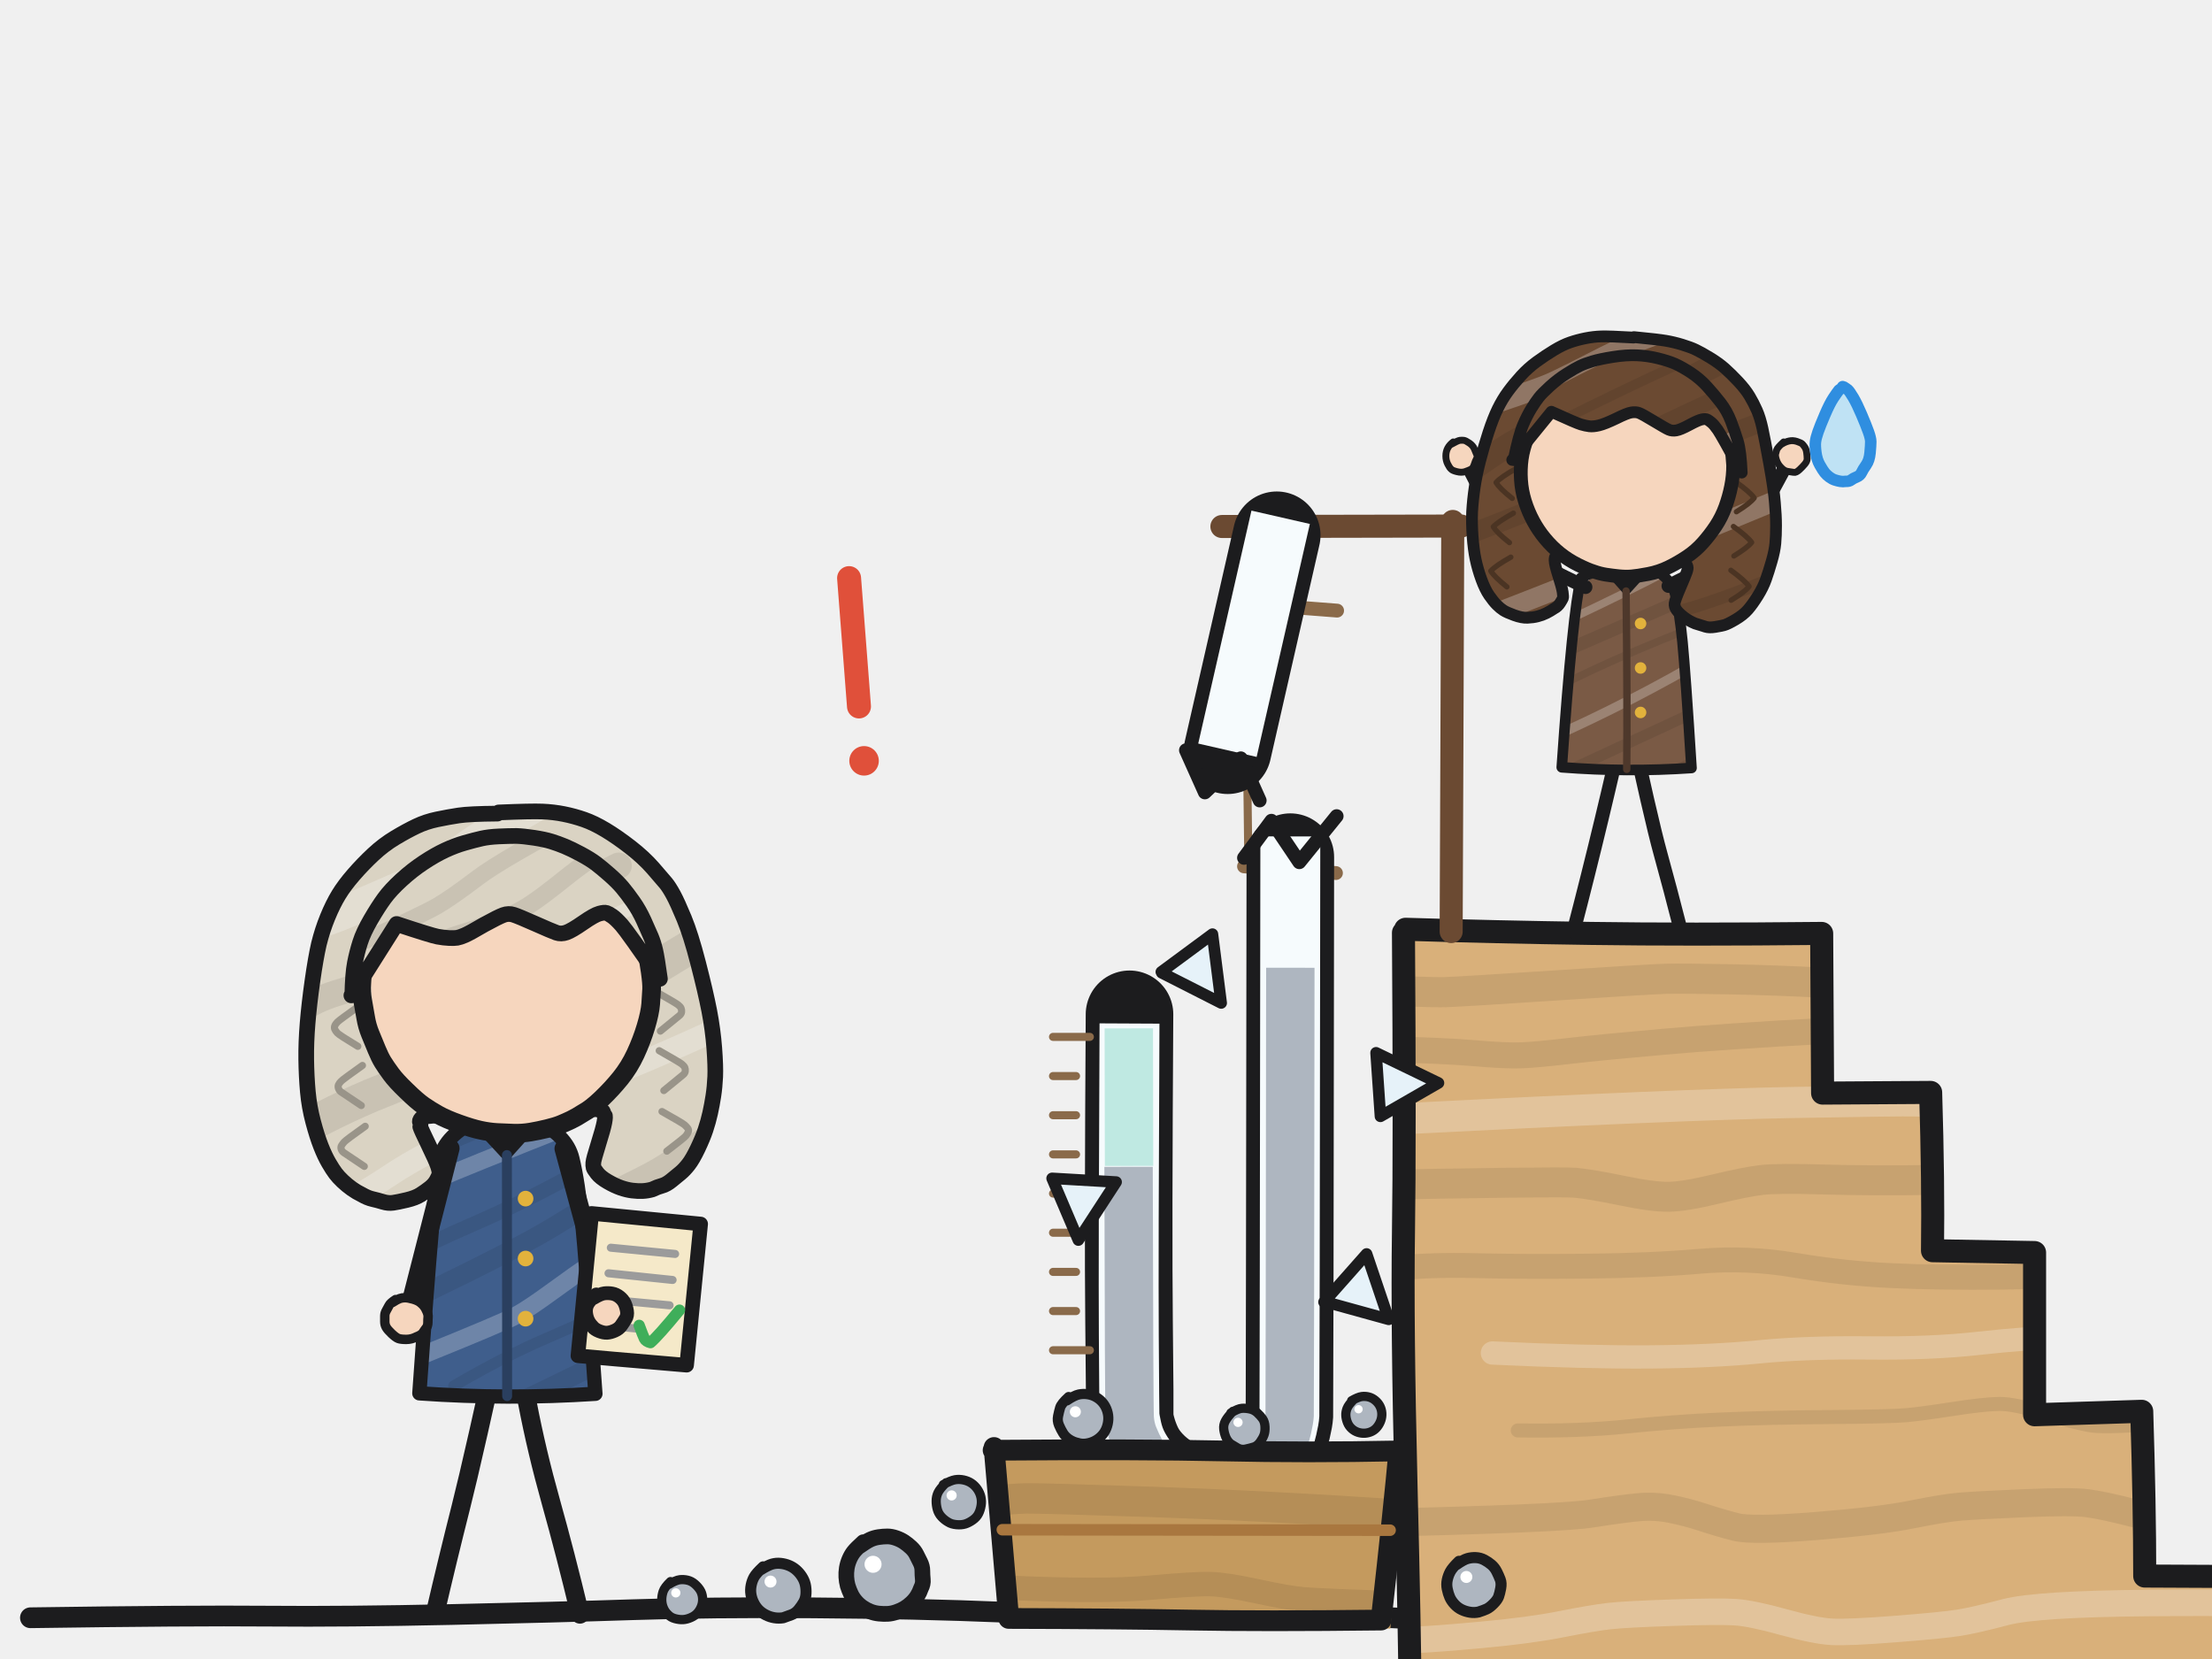
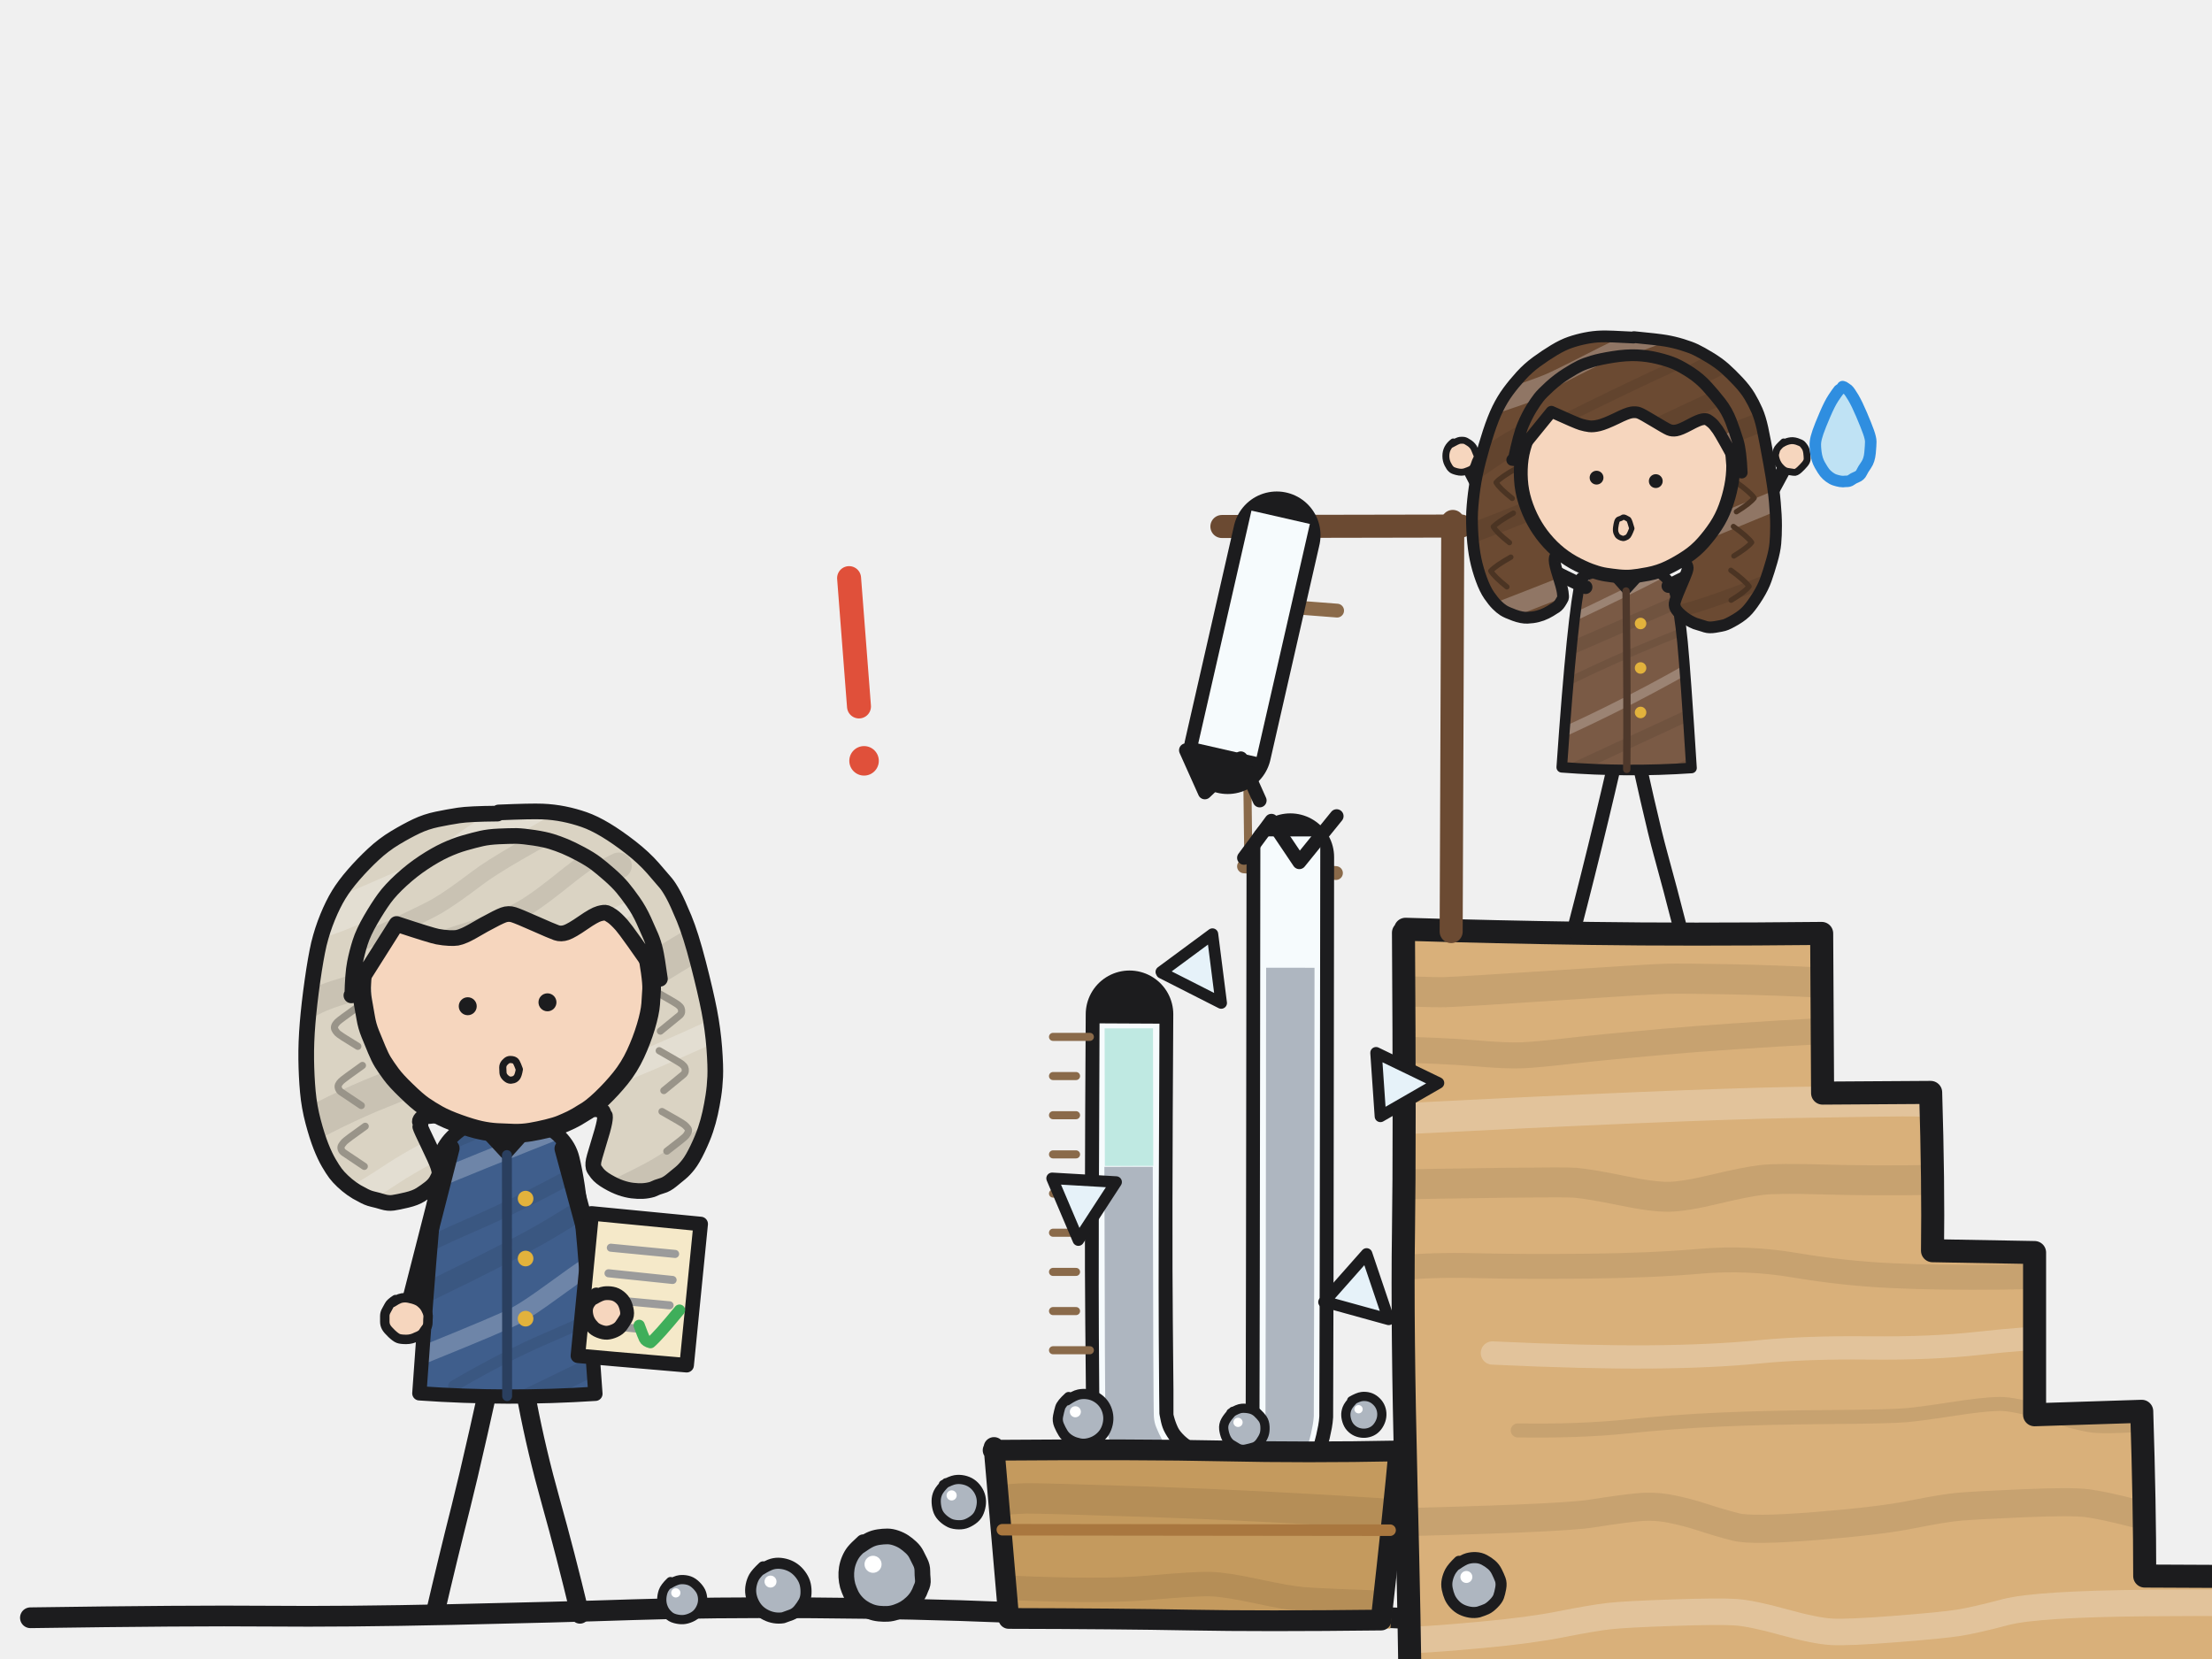
<svg xmlns="http://www.w3.org/2000/svg" viewBox="0 0 960 720" width="960" height="720" fill="none" stroke-linecap="round" stroke-linejoin="round">
  <defs>
    <path id="d1" d="M612.3 405.6l182.1 .5l.5 71.3l46.4-.9q-.2 29 -1.8 68.8l44.9 1.7l-.3 70.2l46.4-.9q1.5 44.6 1.9 69.1l44.5-.4l.6 50.8q-126.2 1.9 -177.6 1.4t-188.8 .4q-.5-210.6 .3-248.6t.9-83.4z" />
    <clipPath id="d1c">
      <use href="#d1" />
    </clipPath>
    <path id="d2" d="M432.5 633.2q144.2-2.4 176.5-2.5q-2.4 40.1 -5.6 76.1l-163.7-1.5l-6.7-73.9l-.5 1.8z" />
    <clipPath id="d2c">
      <use href="#d2" />
    </clipPath>
    <path id="d3" d="M697.4 246.7q-10.2 4.7 -12 12.2t-7.4 75.1q28.4 2.2 56.9-.2q-2.3-33.6 -3.8-50.5t-3.5-24.3t-11.8-12.1l-9 10.1l-9.4-10.3z" />
    <clipPath id="d3c">
      <use href="#d3" />
    </clipPath>
    <path id="d4" d="M703 147.7q7.1-.1 12.5 .3t8.9 1t6.8 1.6t5.7 2.1t5.8 3.5t6.8 5.5t6.2 6.5t4.7 6.5t3.6 7.1t3 8.7t2.3 11.9q1.2 7.4 1.6 12.8t.3 10.9t-.6 10.3t-1.4 8.6t-2.5 7.9t-3.5 7.7t-4.5 6t-4 3.4t-4 2t-4.1 1.2t-3.1 .3q-1.6 0 -4.3-.8t-4.4-1.7t-3.2-2.2t-2.2-2.5t-1-2t.4-2.5t2.8-6.8t2.4-6.4t-.3-2t-1.4-.8t-2.4-.3q-1.4 0 -9.4 1.4t-12 1.7t-7.9-.6t-11.7-3.2t-9.8-2.7t-2.9 .4t-1 1.2t.1 2.4t1.9 7t1.6 6.2t-.6 2.2q-.6 1.3 -2.8 3t-4 2.5t-3.9 1.4t-4.4 .5t-5-.7t-5.4-2.6t-4.3-3.3t-2.6-3.4t-2.9-6.8t-2.6-10.4t-.8-12.4q.1-6.8 1-13.9t2.8-15.2t4.1-14.3t4.3-10.2t5-7.4t6.2-6.5t8-5.9t7.7-4.4t6.6-2.2t7.1-1.2t10.7-.4z" />
    <clipPath id="d4c">
      <use href="#d4" />
    </clipPath>
    <path id="d5" d="M656.8 199.9q1.6-8.8 3.2-13t2.7-6.2t3.1-4.8t5.2-6.1t7-5.8t8-4.5t8.6-2.9t6.8-1.3t5.7-.2t6.9 .6t5.6 1.1q2.2 .5 6.5 2.3t8 4.3t7.2 5.7t6.1 7t4.7 7.9t3.1 8.7t1.6 13.6q-9.1-16.4 -10.8-18.8t-2.7-3.2t-1.8-1.2t-2.4-.2t-5.6 2.3t-5.7 2.4t-3.2-.3t-6.5-3.7t-6.5-3.6t-3.3-.2t-6.5 2.6q-4.9 2.4 -7.4 3t-4.2 .3t-3.6-.8t-12.5-5.5l-17.3 20.5z" />
    <clipPath id="d5c">
      <use href="#d5" />
    </clipPath>
    <path id="d6" d="M208.3 487.4l-13.8 6.1q-4.9 19.8 -11.8 112.4q38.1 1.9 76.3-.4q-3-43.1 -5-67.2t-4.6-34.1t-16.2-16.4l-12.7 13.6q-11-12 -12.2-14z" />
    <clipPath id="d6c">
      <use href="#d6" />
    </clipPath>
    <path id="d7" d="M216.6 354q14-.5 18.8-.3t9.6 1t9.3 2.3t9.9 4.5t9.5 6.1t7.9 6.5t7.4 8.3t6.6 10.2t5 11.3t4.7 15.5t3.8 16.8q1.2 7.2 1.7 13.3t.5 12.8t-.9 13t-2.4 12.1t-3.7 10.8t-3.4 6.8t-3.1 3.7t-3.8 3.4t-5.2 3.2t-5.3 2.2t-4.3 .9q-2.2 .1 -6-.6t-6.2-1.7t-4.5-2.4t-3.4-3.1t-1.6-2.6t.3-3.4t3-9.5t2.7-8.3t0-1.9t-.8-1.5t-1.8-.9q-1.4-.2 -3.2 0t-12.2 3.2t-15.6 4t-10.6 .5t-16-2.6t-13.4-2.1t-3.2 .3t-1.1 .9t-.6 1.5t.5 3.2t3.5 9.1q2.9 6.8 3.1 8t0 2.1t-.7 1.9t-1.2 1.9t-2.7 2.6t-4.4 3t-5 2.3t-5.9 1.3t-6.7-.2t-5.6-1.6t-4.3-2.2q-2.2-1.3 -4.1-2.9t-3.8-4.2t-3.5-5.4t-2.9-6.2t-2.4-7t-1.9-7.5t-1.5-8.4t-.9-9.3t-.2-14.5t1.3-20.8t2.2-16q1-5 2-8.7t3.4-9.3t5.9-10.6t7.8-9.7t10-9.3t10.8-7.4t9.5-4.3t10.5-2.5t11.9-1.4t8.4-.5l-1.5 .3z" />
    <clipPath id="d7c">
      <use href="#d7" />
    </clipPath>
    <path id="d8" d="M154.3 433.5q1-12.4 2-17t2.1-7.4t3.7-8.5t6.4-10.3t8.3-9t9.8-7.2t11.1-5.3t8.8-2.7t7.8-1.1t9.3-.4t7.7 .6q3.1 .4 9 2.1t11.5 4.4t8 4.5t4.9 3.8t6.5 6.7t7.3 10.1t5.3 11.3t4.2 18.3q-14.5-20.8 -17-23.7t-4.2-4t-2.6-1.5t-3.1 .1t-7.2 3.7t-7.2 3.9t-4.3 .1t-9-4t-9.1-3.8t-4.3 .2t-8.3 4.7q-6.1 4.1 -8.3 5.1t-3.2 1.3t-3.4 .2t-5.1-.5t-17.6-5.4l-19.8 30.7z" />
    <clipPath id="d8c">
      <use href="#d8" />
    </clipPath>
  </defs>
  <path d="M13.2 702.1q69.3-1 103.1-.7t79.6-.7t78.9-2.1t77.9-.8t83.5 1.9t77 .8t70.1 .7t41.2 1.6t51.1-.2t80.7-1.4t188.3-2.3" stroke="#1c1c1e" stroke-width="9" />
  <use href="#d1" fill="#D9B07A" />
  <g clip-path="url(#d1c)">
    <path d="M599.2 345.2q13.8-.2 27.7 2t20.8 2.7t27.6-.8t41.4 .1t27.7 .9t20.7-3.4t20.6-3.8t27.7 1.5t48.4 1.5t48.3 .1t76-2.5" stroke="#b69466" stroke-width="11.1" opacity="0.5" />
    <path d="M647.7 382.3q27.9 3.6 55.6 3.1t48.6 .4t69.3-2.1t76.2-2.7t41.7 1.5" stroke="#ead4b6" stroke-width="7.7" opacity="0.55" />
    <path d="M578.9 428.9q41.1 1.9 48 1.7t47.9-2.9t48-2.9t27.4 .2t41.2 1.5t61.6-2.6t178.1-10.9" stroke="#b69466" stroke-width="13.1" opacity="0.5" />
    <path d="M598.9 455.3q27.4 .6 41.2 1.8t20.5 .9t20.5-1.9t41.1-4t68.4-4.6t68.4-3.3t75.3-2t61.7 .9" stroke="#b69466" stroke-width="11.3" opacity="0.5" />
    <path d="M605.4 485.7q123.4-6.3 171.4-7.2t54.9-.7t20.6 3.3t20.7 3.1t20.5-3t20.5-4.1t27.5-.4t75.5-.1" stroke="#ead4b6" stroke-width="13.5" opacity="0.55" />
    <path d="M582 514.5q94.7-1.8 101.5-1.2t20.3 3.4t20.4 2.7t20.2-3.3t20.2-4t27.1-.2t47.4 .2t47.3-2.1t27.1-1.3t33.9 6.2" stroke="#b69466" stroke-width="13" opacity="0.5" />
    <path d="M606.5 550.4q13.8-1.6 34.5-1.1t48.3 .2t48.3-2.1t41.4 1.7t41.5 4.5t48.3 .7t48.3-2.3t62.1-1.3" stroke="#b69466" stroke-width="10.8" opacity="0.5" />
    <path d="M647.7 587.2q40.9 1.9 68.1 1.7t47.6-2.2t47.6-1.7t47.7-2t40.7-3t74.9-1.3" stroke="#ead4b6" stroke-width="10.1" opacity="0.55" />
    <path d="M658.7 620.8q27 .4 47.2-1.7t40.4-3t47.2-1.1t33.7-.8t20.2-2.7t20.2-2.2t20.3 4.2t20.3 5.2t33.7-1.2t40.4-5.1t40.4-4.4" stroke="#b69466" stroke-width="6.1" opacity="0.5" />
    <path d="M593.3 661q83.4-1.9 97.3-4.1t20.8-2.8t13.9 .8t14 3.7t14 4.1t34.7-.4t41.6-5t20.8-3.4t27.8-1.5t27.8 0t20.9 4.5q14 3.9 21 4t48.6-3.1" stroke="#b69466" stroke-width="12.2" opacity="0.5" />
    <path d="M594.9 708.4q13.9 3.4 20.7 3.2t27.6-2.1t34.4-4.6t20.6-3.5t27.6-1.5t27.6-.2t20.7 4.3t20.8 4.2t27.6-1.2t27.5-2.7t20.6-4.7q13.7-3.5 62-3.9t62.1 .6" stroke="#ead4b6" stroke-width="11.5" opacity="0.55" />
    <path d="M575.8 733.4q27.2-.7 34 .8t13.7 3.6t13.6 3.2t34-.8t40.7-5.6t20.3-4.5t54.4-1t68 2.1t40.9 2.3t47.5-1.3t67.9-4.5" stroke="#b69466" stroke-width="13.9" opacity="0.5" />
    <path d="M605.4 772.7q68.5-.3 75.4-.1t20.6 2.2t34.3 2.1t54.8-1.2t54.7-2.9t41.1-.2t27.4 .7t20.5-3.3t20.5-2.7t20.6 3.1t20.7 3.5q6.8 .4 47.9-2.2" stroke="#b69466" stroke-width="11.2" opacity="0.5" />
    <path d="M601.7 807.6q68.6-2.5 89.1-4.1t41.2-.3t27.5 .9t20.5-3.1t20.6-3t20.6 2.6t20.7 3.6t48-1.4t96.1-2.4" stroke="#ead4b6" stroke-width="10.7" opacity="0.55" />
  </g>
  <path d="M610 403.3q38.8 1.2 80.4 1.8t100.2 0l.4 69.3l46.9-.3q1.2 39.3 .8 68.7l44.3 .8l0 70.4l46.5-1.5q1.3 40.6 1.3 71.5l43.3 .2l.3 50q-94.1-1 -126.6-1.6t-72.6 .5t-80.4 .3t-82.9-.2q0-19.6 -1.7-89t-1.1-109.3t0-130.1" stroke="#1c1c1e" stroke-width="10" />
  <path d="M629.8 404.3l.7-178" stroke="#6B4A32" stroke-width="10" />
  <path d="M634.2 228.3l-103.9 .2" stroke="#6B4A32" stroke-width="10" />
  <path d="M539.9 230.2l2 32.1" stroke="#8A6A4A" stroke-width="3.5" />
  <path d="M540.2 261.9l40.1 3.1" stroke="#8A6A4A" stroke-width="6" />
  <path d="M540 230l1.8 145.7" stroke="#8A6A4A" stroke-width="3.5" />
  <path d="M539.9 376l39.9 2.9" stroke="#8A6A4A" stroke-width="6" />
  <path d="M560 372q-.3 240.2 -.4 242.1t-1 5.7t-2.6 7.3t-4.1 6.5t-5.5 5.4t-6.6 4.1t-7.3 2.5t-5.7 1t-5.8-.4t-7.5-1.7t-5.4-2.2q-1.7-.9 -4.7-3.3t-5.5-5.4t-4.1-6.5t-2.6-7.2t-.9-5.7t-.3-40.5t.2-133.5" stroke="#1c1c1e" stroke-width="38" />
  <path d="M560 363q-.3 249.1 -.4 251t-1 5.7t-1.6 5.6t-2.9 5t-4.8 6.1t-4.3 3.8t-5.1 2.8t-5.4 2.3t-5.7 .9t-7.7 .1t-7.6-1.7q-3.6-1.2 -5.3-2.2t-4.8-3.3t-5.5-5.4t-4.1-6.4t-2.6-7.3t-1-5.7t-.3-35t.3-135.1" stroke="#F6FBFD" stroke-width="26" stroke-linecap="butt" />
  <path d="M560 420q-.2 192.2 -.3 194.1t-1 5.9t-2.6 7.4t-2.8 5.1t-3.9 4.4t-6.2 4.8t-7 3.3t-5.6 1.6t-5.9 .3t-7.8-1t-7.3-2.7q-3.6-1.7 -6.6-4.2t-4.4-3.9t-3.3-4.9t-3.3-7t-1.7-7.6t-.5-109.2" stroke="#AEB6C0" stroke-width="21" stroke-linecap="butt" />
  <path d="M490 506l-.1-59.7" stroke="#BFE9E2" stroke-width="21" stroke-linecap="butt" />
  <path d="M457 450l16 0" stroke="#8A6A4A" stroke-width="3.5" />
  <path d="M457 467l10 0" stroke="#8A6A4A" stroke-width="3.5" />
  <path d="M457 484l10 0" stroke="#8A6A4A" stroke-width="3.5" />
  <path d="M457 501l10 0" stroke="#8A6A4A" stroke-width="3.5" />
  <path d="M457 518l16 0" stroke="#8A6A4A" stroke-width="3.5" />
  <path d="M457 535l10 0" stroke="#8A6A4A" stroke-width="3.5" />
  <path d="M457 552l10 0" stroke="#8A6A4A" stroke-width="3.5" />
  <path d="M457 569l10 0" stroke="#8A6A4A" stroke-width="3.5" />
  <path d="M457 586l16 0" stroke="#8A6A4A" stroke-width="3.5" />
  <use href="#d2" fill="#C49A5E" />
  <g clip-path="url(#d2c)">
    <path d="M427.2 585.8q13.1 1 26.2 3.5t19.6 3t32.8 .3t39.4-2.7t19.7-2.8t32.7 3.9" stroke="#a5814f" stroke-width="13" opacity="0.5" />
    <path d="M436.9 619.1q13.1 2.4 19.7 3t26.3-.3t26.3-.8t26.3 2.2t46.1-.9" stroke="#dfc7a6" stroke-width="6.6" opacity="0.55" />
    <path d="M425.2 652.1q13.5-1.7 20.2-1.8t54 1.5t101.1 5.1" stroke="#a5814f" stroke-width="13.2" opacity="0.5" />
    <path d="M438 689.1q40.3 1.8 60.5 0t26.9-1.6t20.1 3.1t20.1 3.5t47 2" stroke="#a5814f" stroke-width="10.6" opacity="0.5" />
    <path d="M432.2 723.4q38.9 .7 51.9-2t19.4-3.5t13 .2t19.3 4.4t38.8 4" stroke="#dfc7a6" stroke-width="5.8" opacity="0.55" />
    <path d="M449.1 751.8q54.8-1 68.5-1.8t95.8-1" stroke="#a5814f" stroke-width="8.2" opacity="0.5" />
  </g>
  <path d="M431 629.4q63.7-.5 99.9 .3t76.2 0q-2 22.6 -7.7 73.4q-51.5 .6 -83 0t-78.6-.7l-6.4-74.2" stroke="#1c1c1e" stroke-width="9" />
  <path d="M435 663.9l168.3 .2" stroke="#A9773F" stroke-width="5" />
  <path d="M539.9 372.3l11.9-16.1l12.1 18l16.2-20" stroke="#1c1c1e" stroke-width="6" />
  <path d="M554.1 232.3l-21.3 93.3" stroke="#1c1c1e" stroke-width="38" />
  <path d="M555.8 224.5l-23.1 101.1" stroke="#F6FBFD" stroke-width="26" stroke-linecap="butt" />
  <path d="M514.7 325.6l8.2 18.3l15.6-14.8l8.2 18.3" stroke="#1c1c1e" stroke-width="6" />
  <path d="M504 422.1l22.2-16.6l3.7 29.9l-25.9-13.3z" fill="#E6F2F9" />
  <path d="M504 421.8l22.2-16.4l3.8 29.9l-25.8-13.1" stroke="#1c1c1e" stroke-width="5" />
  <path d="M599.1 484.4l-2-27.8l27 13l-25 14.8z" fill="#E6F2F9" />
  <path d="M599.1 484.5l-1.9-27.6l27.1 13.1l-25.2 14.5" stroke="#1c1c1e" stroke-width="5" />
  <path d="M456.7 511l27.7 1.6l-16.4 25.1l-11.3-26.7z" fill="#E6F2F9" />
  <path d="M456.7 511.4l27.7 1.6l-16.4 25.2l-11.4-26.8" stroke="#1c1c1e" stroke-width="5" />
  <path d="M574.7 565l18.5-20.8l9.6 28.5l-28.1-7.7z" fill="#E6F2F9" />
  <path d="M574.6 565.1l18.5-20.9l9.6 28.4l-27.9-7.7" stroke="#1c1c1e" stroke-width="5" />
  <path d="M372.9 671.9q3.1-2.3 4.9-3t3.6-1.2t3.9-.3t3.8 .7t3.4 1.7t3 2.4t2.3 3t1.7 3.4t.9 3.7t.2 3.8t-.8 3.7q-.6 1.8 -1.6 3.5t-2.5 2.9t-3.1 2.3t-3.4 1.6t-3.8 .8t-3.8 0t-3.8-1t-3.4-1.8t-2.9-2.6t-2.2-3.2t-1.3-3.7q-.5-1.8 -.6-3.8t.2-3.9t1.1-3.7t1.9-3.4t4.2-4.2l-1.9 2.3z" fill="#AEB6C0" />
  <path d="M372.8 671.2q3.1-2.2 4.8-3t3.7-1.1t3.8-.3t3.8 .7t3.5 1.7t3 2.4t2.3 3t1.7 3.4t.9 3.7t.2 3.8t-.8 3.8q-.6 1.8 -1.6 3.4t-2.5 3t-3 2.3t-3.5 1.6t-3.8 .8t-3.8-.1t-3.8-.9t-3.4-1.8t-2.9-2.6t-2.1-3.2t-1.4-3.6q-.5-1.9 -.6-3.8t.2-3.8t1.1-3.8t1.9-3.3t4.2-4.2" stroke="#1c1c1e" stroke-width="6.8" />
  <circle cx="378.9" cy="678.9" r="3.7" fill="#FFFFFF" />
  <path d="M329.6 681.8q.9-.7 2.5-1.7t3.4-1.4t3.7-.3t3.6 .8t3.2 1.9t2.5 2.9t1.5 3.5t.3 3.9t-1.1 3.7t-2.1 3.2t-3.1 2.3q-1.7 1 -3.6 1.3t-3.9 0t-3.6-1.2t-3.1-2.2t-2.3-3.1t-1.1-3.7t0-3.8t1.4-3.7t1.8-2.4z" fill="#AEB6C0" />
  <path d="M330.1 681.3q3.2-2 5-2.5t3.7-.3t3.6 .9t3.1 1.9t2.5 2.9t1.5 3.5t.3 3.9t-1 3.7t-2.2 3.2t-3.1 2.3t-3.6 1.3q-1.9 .3 -3.8 0t-3.7-1.2t-3.1-2.2t-2.2-3.1t-1.2-3.7t.1-3.9t1.3-3.6t3.9-4.4" stroke="#1c1c1e" stroke-width="4.8" />
  <circle cx="334.4" cy="686.4" r="2.6" fill="#FFFFFF" />
  <path d="M409.1 644.5q3.3-1.8 5.1-2.1t3.6 .1t3.4 1.4t2.6 2.6t1.4 3.4t.2 3.8t-1.2 3.5t-2.4 2.9t-3.4 1.6t-3.7 .4t-3.6-1.1q-1.7-.9 -2.9-2.3t-1.8-3.2t-.5-3.7t.9-3.6t3.5-4.3l-1.2 .6z" fill="#AEB6C0" />
  <path d="M409.4 644.3q3.3-1.8 5.1-2.1t3.7 .1t3.4 1.4t2.6 2.6t1.5 3.4t.1 3.7t-1.1 3.5t-2.5 2.8t-3.3 1.7t-3.8 .3t-3.6-1.1q-1.6-.9 -2.9-2.3t-1.8-3.2t-.5-3.7t.8-3.6t3.5-4.3" stroke="#1c1c1e" stroke-width="4" />
  <circle cx="413" cy="649" r="2.2" fill="#FFFFFF" />
  <path d="M289.5 688.3q.9-.8 2.4-1.7t3.2-1.1t3.4 .3t3.1 1.5t2.4 2.6t1 3.4t-.3 3.5t-1.8 3.1t-2.9 2.1t-3.4 .9t-3.5-.4q-1.7-.5 -3.1-1.7t-2-3t-.7-3.5t.6-3.5t1.6-2.5z" fill="#AEB6C0" />
  <path d="M290.3 687.6q3-1.8 4.7-2t3.4 .2t3.1 1.6t2.3 2.6t1.1 3.3t-.4 3.6t-1.7 3t-2.9 2.1t-3.4 .9t-3.5-.4t-3.1-1.8q-1.3-1.2 -2-2.9t-.7-3.5t.6-3.6t3.2-4.3" stroke="#1c1c1e" stroke-width="4" />
  <circle cx="293.3" cy="691.3" r="2" fill="#FFFFFF" />
  <path d="M632.4 679q3.1-2.1 4.9-2.7t3.8-.4t3.6 1t3.1 2.2t2.4 3t1.4 3.4t.3 3.8t-1 3.6t-2.2 3.2t-3 2.2t-3.5 1.4q-1.9 .3 -3.8 .1t-3.7-1.1t-3.1-2.2t-2.1-3.1t-1.2-3.7t-.1-3.8t1.2-3.6t3.8-4.5l-.8 1.2z" fill="#AEB6C0" />
  <path d="M632 679.1q3.1-2.2 4.9-2.7t3.7-.4t3.6 1t3.1 2.1t2.3 3t1.5 3.4t.2 3.8t-.9 3.6t-2.2 3.1t-3 2.3t-3.5 1.3q-1.8 .4 -3.7 .1t-3.6-1.1t-3.1-2.3t-2.1-3.1t-1.1-3.6t0-3.9t1.3-3.6t3.8-4.5" stroke="#1c1c1e" stroke-width="4.8" />
  <circle cx="636.4" cy="684.4" r="2.6" fill="#FFFFFF" />
  <path d="M462.6 608.1q3.3-2.2 5.2-2.6t3.9-.1t3.6 1.3t2.9 2.5t1.8 3.4t.5 3.7t-.8 3.7t-1.9 3.2t-3.1 2.3t-3.6 1.2t-3.8-.2q-1.9-.5 -3.5-1.6t-2.8-2.8t-1.7-3.4t-.4-3.9t1-3.8t3.8-4.5l-1.1 1.6z" fill="#AEB6C0" />
  <path d="M463 607.8q3.3-2.2 5.2-2.6t3.9-.1t3.7 1.3t2.9 2.5t1.8 3.4t.5 3.8t-.8 3.7t-2 3.2t-3 2.3t-3.7 1.2t-3.8-.3q-1.9-.4 -3.6-1.5t-2.7-2.7t-1.8-3.5t-.4-3.9t.9-3.7t3.7-4.6" stroke="#1c1c1e" stroke-width="4.4" />
  <circle cx="466.7" cy="612.7" r="2.4" fill="#FFFFFF" />
  <path d="M533.9 613.2q3-1.9 4.8-2t3.5 .3t3.1 1.6t2.2 2.7t1.1 3.3t-.4 3.5t-1.8 3.1t-2.7 2.1t-3.5 .9t-3.5-.5t-3-1.8q-1.3-1.2 -2.1-2.9t-.7-3.5t.7-3.5t3.3-4.2l-1 .9z" fill="#AEB6C0" />
  <path d="M534.2 613.2q3.1-1.9 4.8-2t3.5 .3t3.2 1.7t2.3 2.6t1 3.4t-.4 3.5t-1.7 3.1t-2.8 2.2t-3.5 .9t-3.5-.5t-3-1.8q-1.4-1.2 -2.1-2.9t-.9-3.5t.7-3.5t3.3-4.2" stroke="#1c1c1e" stroke-width="4" />
  <circle cx="537.3" cy="617.3" r="2" fill="#FFFFFF" />
  <path d="M586.7 608.2q2.7-1.6 4.3-1.9t3.1 .2t2.9 1.4t1.9 2.4t.8 3t-.4 3t-1.5 2.7t-2.4 1.9t-3.1 .8t-3.1-.4t-2.7-1.7q-1.1-1.1 -1.8-2.6t-.7-3.1t.6-3.2t2.9-3.8l-.8 1.3z" fill="#AEB6C0" />
  <path d="M586.6 607.9q2.8-1.6 4.4-1.8t3.1 .2t2.8 1.5t2 2.5t.8 3t-.4 3.1t-1.5 2.8t-2.4 2t-3 .8t-3.1-.4t-2.7-1.6q-1.2-1.1 -1.8-2.6t-.7-3t.5-3.1t2.9-3.9" stroke="#1c1c1e" stroke-width="4" />
  <circle cx="589.6" cy="611.6" r="1.8" fill="#FFFFFF" />
  <path d="M706.3 306.9q-10.7 48.5 -23.4 97.3" stroke="#1c1c1e" stroke-width="6" />
  <path d="M705.9 306.3q10.6 49.2 14.7 64t9 34" stroke="#1c1c1e" stroke-width="6" />
  <path d="M706.5 246.2l-.5 60.2" stroke="#1c1c1e" stroke-width="6.4" />
  <use href="#d3" fill="#7A5A45" />
  <g clip-path="url(#d3c)">
    <path d="M660.6 264q34.3-16.8 58.6-25.1" stroke="#664c3a" stroke-width="2.9" opacity="0.5" />
    <path d="M647.7 283.8q37.4-16.1 73.6-34.7" stroke="#b6a499" stroke-width="3.4" opacity="0.55" />
    <path d="M658 291.7l74.2-32.3" stroke="#664c3a" stroke-width="5.6" opacity="0.5" />
    <path d="M674.3 299q32.6-16.7 78.5-33.5" stroke="#664c3a" stroke-width="3.3" opacity="0.5" />
    <path d="M672.4 320.5q36-16 70.1-36.1" stroke="#b6a499" stroke-width="4.1" opacity="0.55" />
    <path d="M682.2 333.8l70.1-32.5" stroke="#664c3a" stroke-width="4.8" opacity="0.5" />
    <path d="M684.4 355.9q11.5-4.8 78.3-38.4" stroke="#664c3a" stroke-width="6.1" opacity="0.5" />
  </g>
  <path d="M696.4 246.1l-10.2 4.6q-3.7 14.7 -8.4 82.3q28.5 2.2 56.3 .3q-2.6-41.2 -3.9-54.6t-3.2-20.9t-12-12.2l-9.1 10l-9.2-10.3" stroke="#1c1c1e" stroke-width="4.6" />
  <path d="M705.7 256.5q.6 46 .3 77.4" stroke="#4E382B" stroke-width="3.2" />
  <circle cx="712" cy="270.6" r="2.5" fill="#E2B23C" />
  <circle cx="712" cy="289.9" r="2.5" fill="#E2B23C" />
  <circle cx="712" cy="309.2" r="2.5" fill="#E2B23C" />
  <path d="M688.1 254.8q-19.8-9.5 -23.5-12t-5.8-4.5t-4.4-4.9t-4.4-6.4t-15.3-29.3" stroke="#1c1c1e" stroke-width="6" />
  <path d="M724.1 254.3q19.7-9.7 22.4-11.5t5.1-3.9t4.5-4.6t4.9-6.8t16.4-29.7" stroke="#1c1c1e" stroke-width="6" />
  <use href="#d4" fill="#6B4A32" />
  <g clip-path="url(#d4c)">
    <path d="M626.1 160.2q12.6-5.5 26-8.9t20-5.6t68.6-31.3" stroke="#5a3e2a" stroke-width="5.4" opacity="0.5" />
    <path d="M629.4 181.6q37.7-12.6 43.7-15.3t23.7-11.8t56-20.5" stroke="#ae9b8e" stroke-width="8.9" opacity="0.55" />
    <path d="M620.2 213.6q11.8-5.1 22.6-12.6t16.4-10.5t11.9-5.1t19.1-4.2t18.9-4.6t23-11.7t28.8-14.3" stroke="#5a3e2a" stroke-width="10.3" opacity="0.5" />
    <path d="M637.7 231.8q24.2-9.1 47.9-19.4t42.2-16.1t54.5-20.2" stroke="#5a3e2a" stroke-width="8.6" opacity="0.5" />
    <path d="M647.6 266.7q62.1-24 135.8-54.7" stroke="#ae9b8e" stroke-width="8.6" opacity="0.55" />
    <path d="M679.6 289.3q23.4-16 30-18.4t20.1-5.9t39.4-13.9t38-17.1" stroke="#5a3e2a" stroke-width="5.4" opacity="0.5" />
  </g>
  <path d="M709.1 146.3q10.4 1 13.9 1.6t7.1 1.7t5.9 2.2t6.1 3.4t6.5 4.7t5.8 5.7t4.9 6.3t3.2 6.2t2.4 7.8t3 15.7t2.4 16.6q.5 5.5 .5 9.9t-.3 7.7t-1.6 7.8t-2.5 7.9t-3.5 7.1t-4.3 6t-5.4 4.3t-4.9 2.4t-4 .8t-4.1-.1t-4.5-1.4q-2.7-1.1 -4.9-2.8t-3.2-3.1t-.8-2.9t2.4-6.6t2.8-6.8t.4-2.4t-.5-1.1t-1.4-.8t-3.2-.1t-10.5 1.8t-11 1.9q-2.9 .2 -6.6-.6t-11.2-3.4t-8.9-2.9t-2.4 0t-1.5 .5t-.5 1.9t1.6 6.7t1.9 7.1t.1 2.6t-1.2 2.1t-2.6 2.4q-1.6 1.1 -3.4 2t-3.8 1.4t-4.4 .6t-5.7-1.1t-4.7-2.1t-2.9-2.4t-3.3-4.1t-3.4-7t-2.5-8.7t-1.3-10t-.2-10.6q.3-5.2 1.1-10.6t2.4-11.6t3.6-12.3t4-10.2t4.5-7.5t5.6-6.8t6.8-6.1t7.5-5t7-3.4t6.7-1.8t6.9-.8q3.5-.1 14 .5" stroke="#1c1c1e" stroke-width="5.1" />
  <path d="M657.9 203.4q-6.6 3.7 -8.6 6q1.4 2.5 7 6.9" stroke="#4b3423" stroke-width="2.3" />
  <path d="M656.8 222.7q-6.6 3.7 -8.7 5.9q1.4 2.5 7 6.9" stroke="#4b3423" stroke-width="2.3" />
  <path d="M655.7 241.8q-6.6 3.7 -8.7 6q1.5 2.5 7 6.9" stroke="#4b3423" stroke-width="2.3" />
  <path d="M753.4 209.2q6.2 4.4 7.9 6.9q-1.7 2.3 -7.7 6" stroke="#4b3423" stroke-width="2.3" />
  <path d="M752.3 228.5q6.1 4.4 7.9 6.9q-1.7 2.2 -7.7 5.9" stroke="#4b3423" stroke-width="2.3" />
  <path d="M751.2 247.5q6.1 4.5 7.9 7q-1.7 2.3 -7.8 6" stroke="#4b3423" stroke-width="2.3" />
  <path d="M679 170.1q.8-.3 4.7-2.9t8-4.3t8.7-2.6t9-.7t9 1.5t8.5 3.5t7.6 5.1t6.5 6.5t5.3 7.5t3.7 8.3t2 8.8q.5 4.5 .2 8.1t-1.8 8.1t-3.7 8.6t-5.4 7.9t-6.7 6.8t-7.8 5.3t-7.6 3.3t-7.1 1.5t-8.2 .1t-9-1.6t-8.6-3.4q-4.2-2.2 -7.8-5.1t-6.2-5.9t-4.8-7t-3.6-7.9t-1.7-7.4t-.3-7.6t1.3-8.2t3.1-8.7t5.1-8.7t4.9-6.6t2.7-2.3z" fill="#F6D6BE" />
  <path d="M678.1 168.1q7.4-5.1 11.5-6.9t8.6-2.8t9.1-.8t9 1.1t8.7 3t7.9 4.7t6.9 6.1t5.6 7.2t3.9 7.2t2.1 6.9t.8 8.2q0 4.6 -.9 9.1t-2.5 8.9t-4.1 8.2t-5.6 7.3t-7 6.1t-8 4.6t-8.8 2.9t-7.3 1.1t-5.5-.1t-5.5-.7t-5.4-1.4q-2.6-.8 -6.8-2.9t-7.7-4.9t-6.5-6.4t-5.2-7.7t-3.6-8.6t-1.7-9.2t.3-9.1t2.6-9.5t4.7-9.6t6.5-8.6t11.1-9.5" stroke="#1c1c1e" stroke-width="6" />
  <use href="#d5" fill="#6B4A32" />
  <g clip-path="url(#d5c)">
    <path d="M648.6 153.9q40-13.3 90.9-36.3" stroke="#5a3e2a" stroke-width="5.1" opacity="0.5" />
    <path d="M655.9 175.8q22-12.9 45.1-23.6t34.9-15.1" stroke="#ae9b8e" stroke-width="5.3" opacity="0.55" />
    <path d="M668.1 187.2q46.3-23.2 70.1-33.4" stroke="#5a3e2a" stroke-width="4.3" opacity="0.5" />
    <path d="M663.6 213.6q11.9-4.7 28.4-14.5t63.1-30.8" stroke="#5a3e2a" stroke-width="7.1" opacity="0.5" />
    <path d="M673.7 228q70.4-34.2 94.4-44.3" stroke="#ae9b8e" stroke-width="7" opacity="0.55" />
    <path d="M693.8 232.9q43-20.8 64.9-30.4" stroke="#5a3e2a" stroke-width="3.3" opacity="0.5" />
    <path d="M699.8 245.7q34.9-18.2 40.9-20.5t18.8-6" stroke="#5a3e2a" stroke-width="3.2" opacity="0.5" />
  </g>
  <path d="M656.9 199.7q2.3-11.1 4.1-15.3t3.6-7.1t3.2-4.7t4.8-4.9t7.2-5.5t5.9-3.4t5.4-2t9-1.9t10.3-.7t9.1 1.3t7.5 2.4q3.1 1.4 6.9 3.9t6.9 5.9t5.9 7t4.5 8t3 8.7t1.7 13.7q-8.8-16.2 -10.4-18.5t-2.7-3.2t-1.8-1.3t-2.3-.1t-5.5 2.4t-5.7 2.4t-3.2-.3t-6.5-3.7t-6.5-3.6t-3.3-.2t-6.5 2.6q-5 2.4 -7.5 3t-4.2 .4t-3.7-.8t-12.8-5.5l-17 20.9" stroke="#1c1c1e" stroke-width="5.1" />
+   <circle cx="692.9" cy="207.3" r="3" fill="#1c1c1e" />
+   <circle cx="718.6" cy="208.8" r="3" fill="#1c1c1e" />
+   <path d="M708.2 229.4q-1.2 3.2 -1.9 3.6t-1.3 .6t-1.4-.1t-1.3-.7t-.9-1.4t-.2-2.5t.5-2.5t1.1-1.2t1.3-.6t1.4 .1t1.3 .7q.5 .6 1.4 3.9" stroke="#1c1c1e" stroke-width="2.3" />
  <path d="M629.2 195.1q1-1.6 1.7-2.1t2.6-.8t3.4 .5t2.3 1.4t1.2 2.5t.4 2.7t-1 2.5t-2.6 2.4t-3.5 .6t-2.7-.7t-1.4-1.2q-.6-.7 -1.1-2.5t-.4-2.7t1.1-2.6z" fill="#F6D6BE" />
  <path d="M629.7 192.9q3-1.7 3.9-1.8t1.7 0t2.4 1.2t2.2 2.6t1 2.4t-.1 1.8t-1 2.5t-1.5 2.1t-2.5 1t-3.5 0t-2.5-1.1q-.7-.6 -1.5-2.2t-.8-3.5t.8-3.4t2.4-2.7" stroke="#1c1c1e" stroke-width="3" />
  <path d="M773.2 194.3q.7-.7 2.3-1.5t2.6-.9t1.8 .3t2.2 1.5t1.8 2.1t.4 2.6t-.9 3.3t-2.6 2.4t-2.5 .9t-1.9-.2t-2.3-1.4q-1.4-1.2 -2-2.9t-.5-2.8t.5-1.8t1.1-1.6z" fill="#F6D6BE" />
  <path d="M773.2 192.8q1.5-1 3.2-1.4t3.5 .2t2.3 1.1t1.1 1.4t.8 2.4t.2 2.6t-1 2.3t-2.4 2.5t-2.4 1.1t-2.6-.4t-3-1.8q-1.3-1.3 -1.9-3.1t-.4-2.7t.5-1.8t3-3.4" stroke="#1c1c1e" stroke-width="3" />
  <path d="M799.3 168.2q.6-.2 1.3 .1t1.5 1t2.4 3.3t3.7 7.4t3 7.3t1 4.3t-.3 4.7t-1.7 5.3t-2.1 3.3t-2.1 1.9t-3.6 1.4q-2.4 .7 -4.8 0t-3.6-1.5t-2.1-1.8t-2.1-3.3t-1.7-5.3t-.3-4.7t1-4.4t3-7.4t3.7-7.3t2.3-3.4t1.5-.9z" fill="#BFE2F4" />
  <path d="M799.7 167.8q1.4 .6 2.2 1.3t2.4 3.4t3.6 7.4t3 7.5t1 4.3t-.3 4.8t-1.7 5.3t-2 3.3t-2.1 1.9t-2.4 1.3t-2.4 .6q-1.1 .2 -2.3 0t-2.4-.6t-2.4-1.3t-2-1.9t-2.1-3.3t-1.7-5.3t-.2-4.7t1.1-4.3t3-7.5t3.7-7.3t2.4-3.4q.8-.7 2.2-1.3" stroke="#2F8EE0" stroke-width="5" />
  <path d="M219.4 568.4q-13.7 63.2 -19.4 85.7t-11.3 46.6" stroke="#1c1c1e" stroke-width="8.1" />
  <path d="M220.4 569.2q4.5 18.8 8.5 39.7t10.2 43t12.6 48.7" stroke="#1c1c1e" stroke-width="8.1" />
  <path d="M219.8 487.4q-.3 19.9 .6 82" stroke="#1c1c1e" stroke-width="8.7" />
  <use href="#d6" fill="#3F5E8C" />
  <g clip-path="url(#d6c)">
    <path d="M136.1 522.4q12.4-4.4 18.3-7.2t23.3-11.9t35.8-16.1t30.3-12.5" stroke="#354f76" stroke-width="8.6" opacity="0.5" />
    <path d="M150.7 537.3q33-22.4 38.9-25.3t67.3-27.2" stroke="#95a6c0" stroke-width="7.3" opacity="0.55" />
    <path d="M163.1 551.4q24.3-12.4 43.1-20.5t42.7-21.1" stroke="#354f76" stroke-width="6.4" opacity="0.5" />
    <path d="M161.3 572.3q61.2-29 78.6-39.7t23.5-13.6t18.9-7.6" stroke="#354f76" stroke-width="8.5" opacity="0.5" />
    <path d="M183.4 588.1q35.1-14.2 40.6-17.2t15.9-10.6t15.6-11t29.3-11.8" stroke="#95a6c0" stroke-width="7.7" opacity="0.55" />
    <path d="M196.9 601.5q22.5-13.1 40.3-20.7t53-24.4" stroke="#354f76" stroke-width="4.8" opacity="0.5" />
    <path d="M188.3 625.5q24.4-10.3 95.6-45.6" stroke="#354f76" stroke-width="8.3" opacity="0.5" />
  </g>
  <path d="M207 486.2q-13.7 6.4 -16.1 16.4t-8.9 102.1q38.4 2.7 76.4 .2q-4.1-58.1 -5.8-75t-4.2-27.2t-16.3-16.5l-12.4 13.8l-12.5-13.5" stroke="#1c1c1e" stroke-width="6.2" />
  <path d="M220 501.3l.1 104.6" stroke="#2A3F5F" stroke-width="4.3" />
  <circle cx="228.1" cy="520.2" r="3.4" fill="#E2B23C" />
  <circle cx="228.1" cy="546.2" r="3.4" fill="#E2B23C" />
  <circle cx="228.1" cy="572.3" r="3.4" fill="#E2B23C" />
  <path d="M195.4 498.4l-18.9 73.9" stroke="#1c1c1e" stroke-width="8.1" />
  <path d="M244.7 498.5l19.3 71.2" stroke="#1c1c1e" stroke-width="8.1" />
  <use href="#d7" fill="#DAD3C3" />
  <g clip-path="url(#d7c)">
    <path d="M75.3 399q71.5-36.9 82.8-44.5t17.2-10.8t24.1-11.8t24.5-10.8t20.1-4.5" stroke="#b7b1a4" stroke-width="15.3" opacity="0.5" />
    <path d="M106.7 407.8q26.7-4.9 44.8-12.7t24.2-10.5t11.6-6.2t16.5-11.3t33.9-20.8t29.3-15t32.1-9" stroke="#ebe7de" stroke-width="14.5" opacity="0.55" />
    <path d="M119.5 444.3q11.8-7 18-10t19.6-6.5t19.9-5.8t31.1-14.3t36.4-19t24-13" stroke="#b7b1a4" stroke-width="11.4" opacity="0.5" />
    <path d="M122.7 494.6q24.1-13.6 43.4-21.2t44.2-19.2t44.1-19.4t36.8-18.8t42.5-23" stroke="#b7b1a4" stroke-width="14.7" opacity="0.5" />
    <path d="M134.3 528.5q12.6-5.3 18.7-8.5t17.6-10.8t36.2-19.6t44.4-18.1t69.5-29.2" stroke="#ebe7de" stroke-width="9.8" opacity="0.55" />
    <path d="M178.3 556.4q25.1-11.6 44.3-19.4t37.8-16.7t24.7-12.4t17.5-11.5t17.8-10.9t20.5-4.8t27.5-6.3" stroke="#b7b1a4" stroke-width="10.2" opacity="0.5" />
    <path d="M208.9 576.5q28.4-4.1 34.6-6.9t17.6-11.1t29.1-18.5t23.9-13.6t31.4-13.8" stroke="#b7b1a4" stroke-width="6.6" opacity="0.5" />
  </g>
  <path d="M216.4 352.6q14.2-.6 19-.4t9.3 1.1t8.8 2.4t9.3 4.5t10.8 7.5t9.9 9.2t5.5 6.4t3.2 5t4.7 10.3t6.1 19.4t4.8 20.6q1.6 8.3 2.2 16.3t.4 12.4t-.8 8.3t-1.4 7.5t-2 7.2t-3.4 8.2t-4 6.9t-3.5 3.7t-3.9 3.2t-4.1 2.3t-4.2 1.6q-2.1 .6 -4.2 .7t-4.5-.2t-5-1.2t-5.7-2.7t-4.5-3.6t-1.6-2.5t-.1-2.1t2.2-8.1t2.6-9.4t.1-3.2t-.8-1.5q-.6-.6 -2.1-.9t-4.5 .2t-14 3.5t-14.8 3.5t-9.3 .2t-16.2-2.6t-12.8-2.1t-3.2 .3t-1.9 1t-.5 1.6t.1 1.9q.3 1.1 3.6 7.9t4.1 9.2t.6 3.4t-1.2 2.8t-2.9 3.3t-4.1 2.9t-6 2.3t-5.9 1.2t-4.4-.4t-4.5-1.2t-4.6-1.9q-2.3-1.1 -4.4-2.6t-4-3.3t-3.1-3.4t-2.9-4.5t-3.4-7.2t-3.4-10.7t-2.3-13t-.7-14t.6-15.8t2.1-18.3t2.8-16q1.5-6.1 3.8-11.7t4.8-9.7t6.5-8.7t8.5-8.8t9.5-7.2t9.2-5t9-3t9.4-1.7t16.8-.8" stroke="#1c1c1e" stroke-width="6.8" />
  <path d="M155.7 436.7q-8.3 5.9 -9.2 6.8t-1.2 1.7t0 1.5t1.1 1.6t8.9 5.8" stroke="#999489" stroke-width="3.1" />
  <path d="M157.3 462.4q-8.3 5.9 -9.2 6.8t-1.2 1.6t0 1.6t1.1 1.5t8.8 5.9" stroke="#999489" stroke-width="3.1" />
  <path d="M158.5 488.8q-8.3 5.9 -9.1 6.8t-1.2 1.6t-.1 1.6t1.2 1.5t8.8 5.9" stroke="#999489" stroke-width="3.1" />
  <path d="M284.5 430.3q8.8 5 9.8 5.8t1.3 1.5t.2 1.6t-1 1.6t-8.2 6.7" stroke="#999489" stroke-width="3.1" />
  <path d="M286.1 456q8.8 5 9.8 5.8t1.3 1.5t.2 1.6t-1 1.6t-8.3 6.8" stroke="#999489" stroke-width="3.1" />
  <path d="M287.3 482.4q8.9 5 9.8 5.8t1.4 1.5t.2 1.5t-1 1.7t-8.3 6.7" stroke="#999489" stroke-width="3.1" />
  <path d="M180.1 389.7q7.4-6.5 9.4-7.9t5.3-3.1t5.6-2.7t5.7-1.9t5.9-1.4t6-.6t8.4 .2t7.2 1t5.9 1.7t5.7 2.2t5.5 2.9q3.2 1.9 8.1 5.9t7.3 6.7t4.8 5.7t5.1 8.2t4.2 8.8t1.8 5.8t1 7.2t-.2 9.8t-1.1 7.3t-1.9 6t-2.4 5.8q-1.2 2.3 -3.2 5.5t-6.1 8t-9.1 8.8t-9.4 6.2t-9.3 3.7t-7.3 1.7t-6.3 .4t-9.9-.8t-12.1-2.9t-11.3-5.1t-10-7.1q-4.7-3.9 -8.5-8.6t-6.5-10.1t-4.5-11.2t-2.4-11.9t-.4-9.9t.7-6.3t1.5-6.1t2.1-5.9t3-5.6t5.1-7.1t5.1-5.6l1.5 2.3z" fill="#F6D6BE" />
  <path d="M176.5 386.7q3.6-3.4 6.5-5.6t7.2-4.6t6.6-3.2t5.9-1.9t9.7-1.7t12.3-.3t12 1.9t11.3 4.1t8.5 4.7t4.9 3.7t5.8 6.2q4.1 4.6 7.2 9.9t4.5 8.8t2 5.8t1.3 7.3t.6 7.5t-.4 6.4t-2.1 9.9t-4.5 11.8t-6.5 10.5t-8.3 9t-7.7 6q-3.1 2 -5.4 3.1t-4.5 2t-5.9 1.8t-7.2 1.5t-7.3 .5t-7.3-.3t-7.2-1t-9.3-2.8t-9-3.9t-6.3-3.9t-7.5-6.5q-4.5-4.3 -6.7-7.3t-3.5-5.1t-2.7-5.5t-2.8-6.8t-2-7.1t-1.3-7.4t-.4-7.4t.3-6.3t1-6.3t1.6-6.1t1.9-4.7q1.1-2.4 3-5.6t3.6-5.3t4.2-4.8t12.8-10.3" stroke="#1c1c1e" stroke-width="8.1" />
  <use href="#d8" fill="#DAD3C3" />
  <g clip-path="url(#d8c)">
    <path d="M152.6 364.2l86.1-42.3" stroke="#b7b1a4" stroke-width="4.4" opacity="0.5" />
    <path d="M158.5 384.3q22.4-14 46-25.8t46.3-25.3" stroke="#ebe7de" stroke-width="6.8" opacity="0.55" />
    <path d="M158.5 408.2q25.4-11.6 31.4-15.1t17.2-12t48.3-28" stroke="#b7b1a4" stroke-width="7.3" opacity="0.5" />
    <path d="M163.6 421.4q23-12.2 35.7-16.1t18.7-6.4t11.5-6t15.8-11.8t21.6-14.9" stroke="#b7b1a4" stroke-width="7.7" opacity="0.5" />
    <path d="M162.6 448.9q23-11.6 39.5-21.6t22.4-12.7t18.1-7.1t35.5-15.5" stroke="#ebe7de" stroke-width="6.2" opacity="0.55" />
    <path d="M190.5 464.1q34-20.4 52-28.7t51.3-30.2" stroke="#b7b1a4" stroke-width="7" opacity="0.5" />
    <path d="M202.2 476.3q11.4-5.3 99.4-52.5" stroke="#b7b1a4" stroke-width="6.1" opacity="0.5" />
  </g>
  <path d="M152.9 431.9q.2-9.3 1.1-13.9t2.3-9t4.6-9.9t5.9-9.2t7.4-8t9.7-7.6t9.3-5.3t8.5-3.2t7.3-1.9t7.5-.9t7.7-.2q3 .1 7.6 .8t7.5 1.6t5.8 2.1t7 3.4t6.6 4.1t5.9 4.9t5.5 5.5t4.7 6.2t4.6 8.1t3.1 7t1.9 6q.7 3 2 12.3q-14.1-20.5 -16.6-23.3t-4.1-3.9t-2.5-1.4t-3.1 .3t-7.1 4t-7.2 4.2t-4.3 .1t-9.2-3.9t-9.4-3.9t-4.4 .1t-8.4 4.2q-6.3 3.7 -8.4 4.6t-3.3 1.1t-3.5 .1t-5-.6t-17.8-5.5l-19.6 31" stroke="#1c1c1e" stroke-width="6.8" />
+   <circle cx="203" cy="436.7" r="3.9" fill="#1c1c1e" />
+   <circle cx="237.6" cy="435" r="3.9" fill="#1c1c1e" />
+   <path d="M225.4 464.1q-.4 2.4 -1 3.3t-1.6 1.2t-1.8 .1t-1.7-1.1t-1-2t-.1-2.3t.8-2.1t1.5-1.2t1.9-.1t1.7 1.1t1.3 3.1" stroke="#1c1c1e" stroke-width="3.1" />
  <path d="M170.5 567.6q.9-1 1.9-1.7t2.1-1t2.4-.4t2.3 .4t2.2 .9t1.8 1.6t1.4 2t.7 2.3t.1 2.5t-.6 2.4t-1.3 2.1q-.8 .9 -1.8 1.6t-2.2 1.1t-2.4 .3t-2.4-.3t-2.3-.9t-1.8-1.6t-1.4-2t-.7-2.4t0-2.4t.6-2.4t1.4-2.1z" fill="#F6D6BE" />
  <path d="M170.3 565.3q2-1.3 3.1-1.7t2.4-.4t3.4 .6t3.2 1.5t1.7 1.7t1.2 2.2t.5 2.4t-.1 2.4t-.7 2.3t-1.4 2t-2.9 1.9q-2.1 1.1 -4.4 1.1t-3.4-.4t-2.9-2.1t-2.4-2.8t-.6-2.4t0-2.5t.7-2.4t1.2-2.2t2.8-2.5" stroke="#1c1c1e" stroke-width="4.1" />
  <path d="M258.4 526.9l46.7 6.1q-3.8 27.6 -7.4 60.8l-47.6-5.7q7.6-50.4 8.1-54.6t.2-6.6z" fill="#F5E9C9" />
  <path d="M256.7 526.6l47.4 4.6l-6.1 61.3q-38.9-3.3 -47.2-4.1l6-61.7" stroke="#1c1c1e" stroke-width="6.3" />
  <path d="M265.1 541.5l27.9 2.7" stroke="#9b9b9b" stroke-width="3.5" />
  <path d="M264.1 552.6l27.8 2.9" stroke="#9b9b9b" stroke-width="3.5" />
  <path d="M262.7 563.9l27.9 2.6" stroke="#9b9b9b" stroke-width="3.5" />
  <path d="M261.7 575.2l16.8 1.6" stroke="#9b9b9b" stroke-width="3.5" />
  <path d="M277.4 575.2q1.7 4.6 2.3 5.8t2.6 1.7q3.4-2.9 12.6-14.1" stroke="#3FAE5A" stroke-width="4.9" />
  <path d="M257.8 565.9q1.1-1.1 2.4-1.9t2.8-.9t3 .1t2.7 1.3t2 2.2t1.1 2.8t-.1 3t-1.4 2.8t-2.3 2t-2.9 1t-3-.2q-1.5-.4 -2.8-1.3t-2-2.3t-1-2.9t.1-3.1t1.4-2.6z" fill="#F6D6BE" />
  <path d="M257.6 563.3q3-1.8 4.7-2t3.4 .1t3.2 1.5t2.2 2.7t1 3.4t-.6 3.4t-1.9 2.9t-2.8 2.2t-3.3 .9t-3.5-.7t-2.9-2q-1.3-1.3 -2-2.9t-.8-3.5t.8-3.5t3.7-4" stroke="#1c1c1e" stroke-width="6" />
  <path d="M368.5 250.9l4.3 55.7" stroke="#E0503A" stroke-width="10.4" />
  <circle cx="375" cy="330.2" r="6.4" fill="#E0503A" />
</svg>
